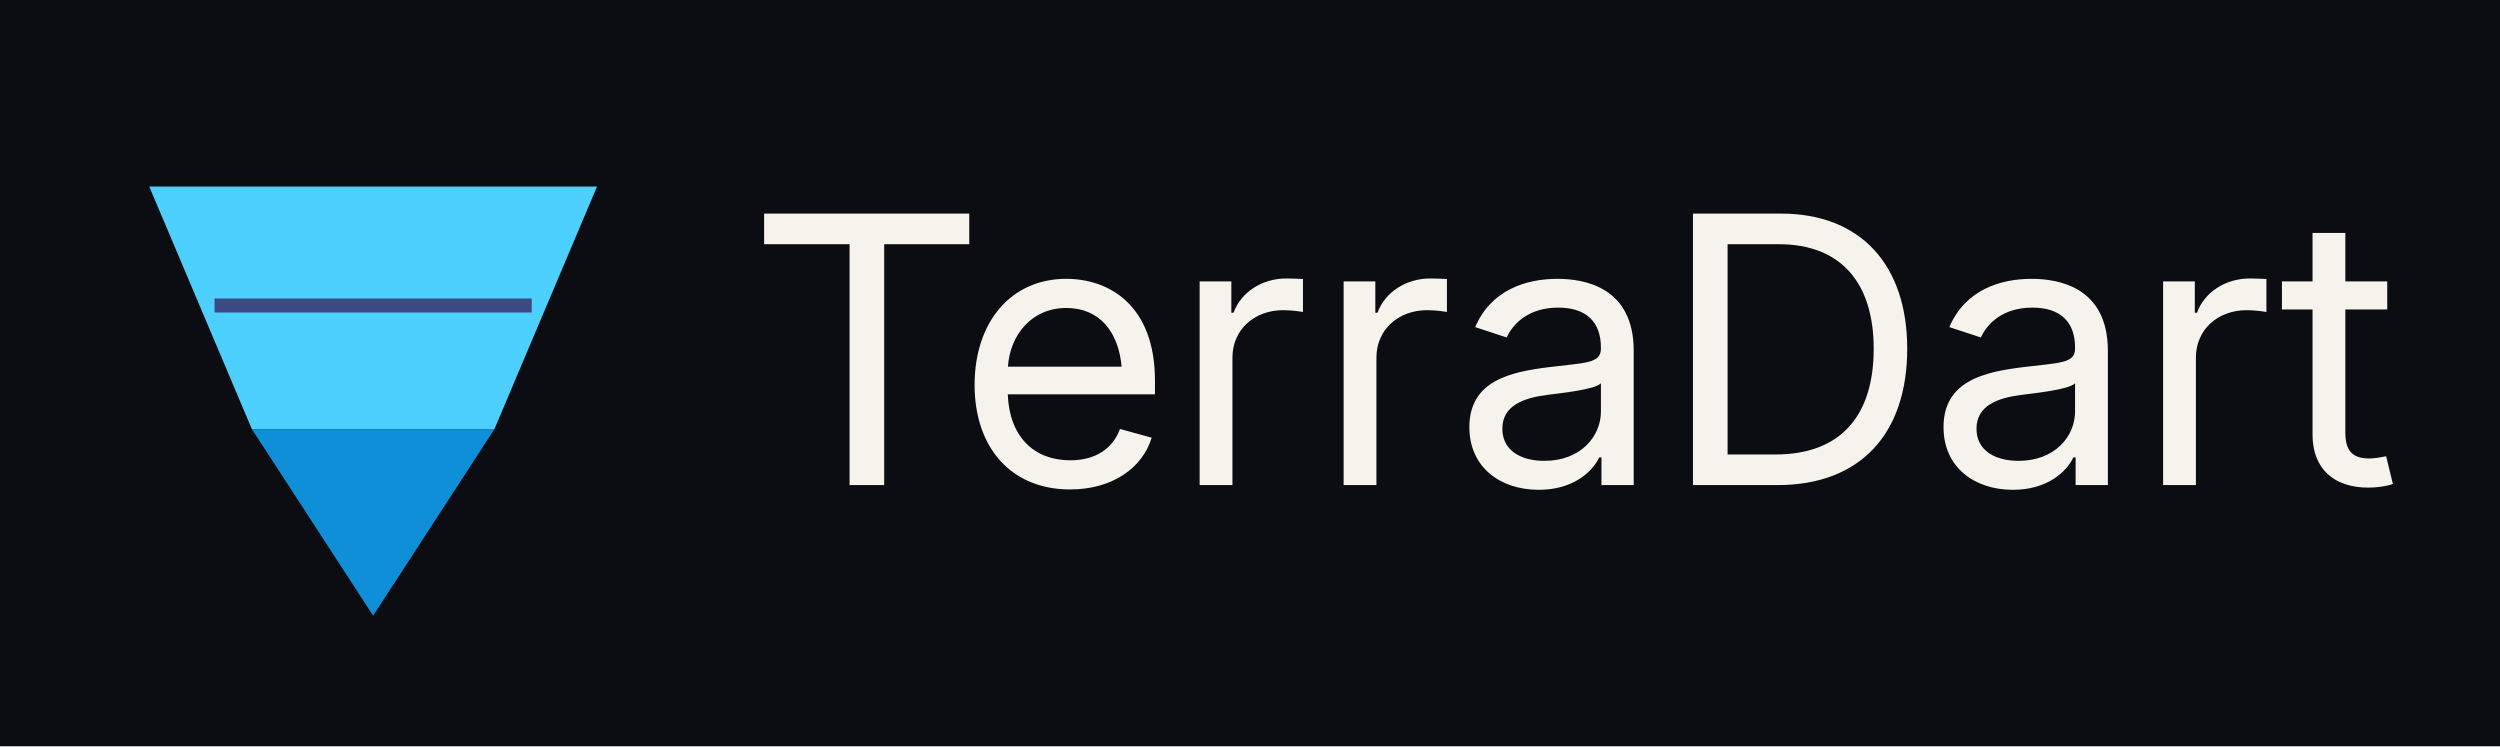
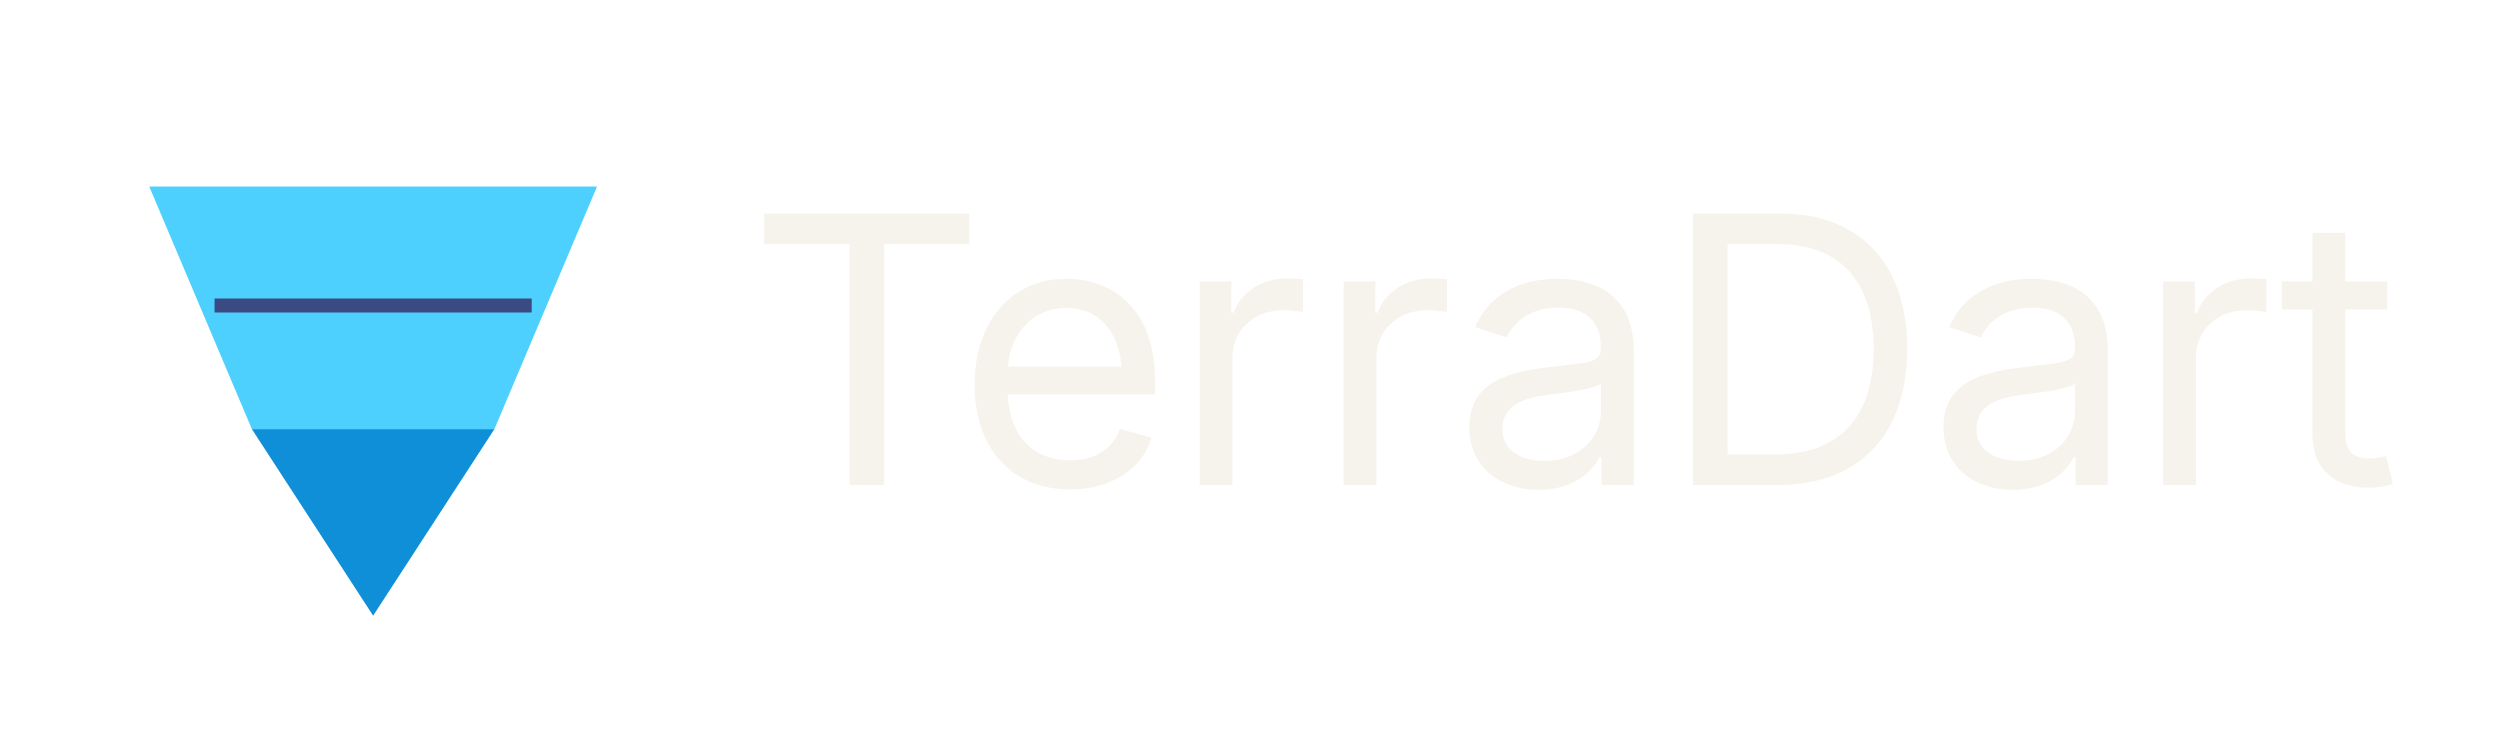
<svg xmlns="http://www.w3.org/2000/svg" viewBox="0 0 1072 320" width="1072" height="320" role="img" aria-label="TerraDart (dark)">
-   <rect x="0" y="0" width="1072" height="320" fill="#0B0D12" />
  <g transform="translate(32, 32)">
    <polygon points="32,48 224,48 180,152 76,152" fill="#4DD0FE" />
    <polygon points="76,152 180,152 128,232" fill="#0F8FD8" />
    <rect x="60" y="96" width="136" height="6" fill="#3B4A82" />
  </g>
  <text x="320" y="208" font-family="Inter, &quot;SF Pro Display&quot;, &quot;Helvetica Neue&quot;, Helvetica, Arial, sans-serif" font-size="160" font-weight="400" letter-spacing="-1" fill="#F6F3EC">TerraDart</text>
</svg>
